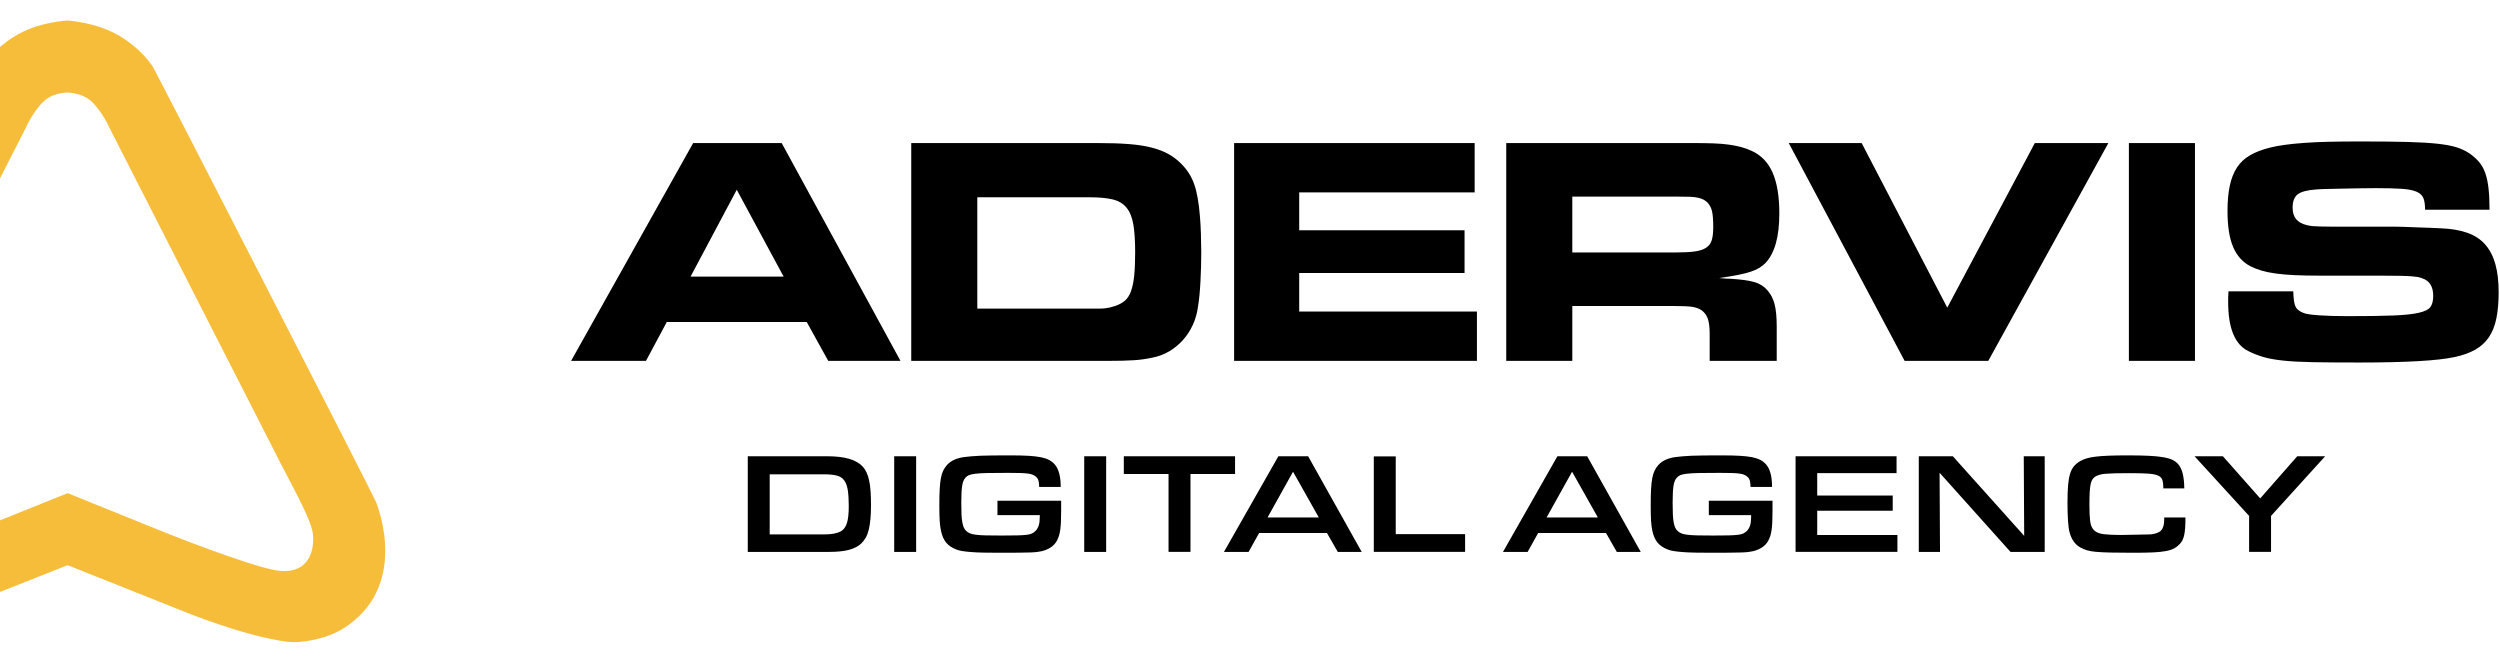
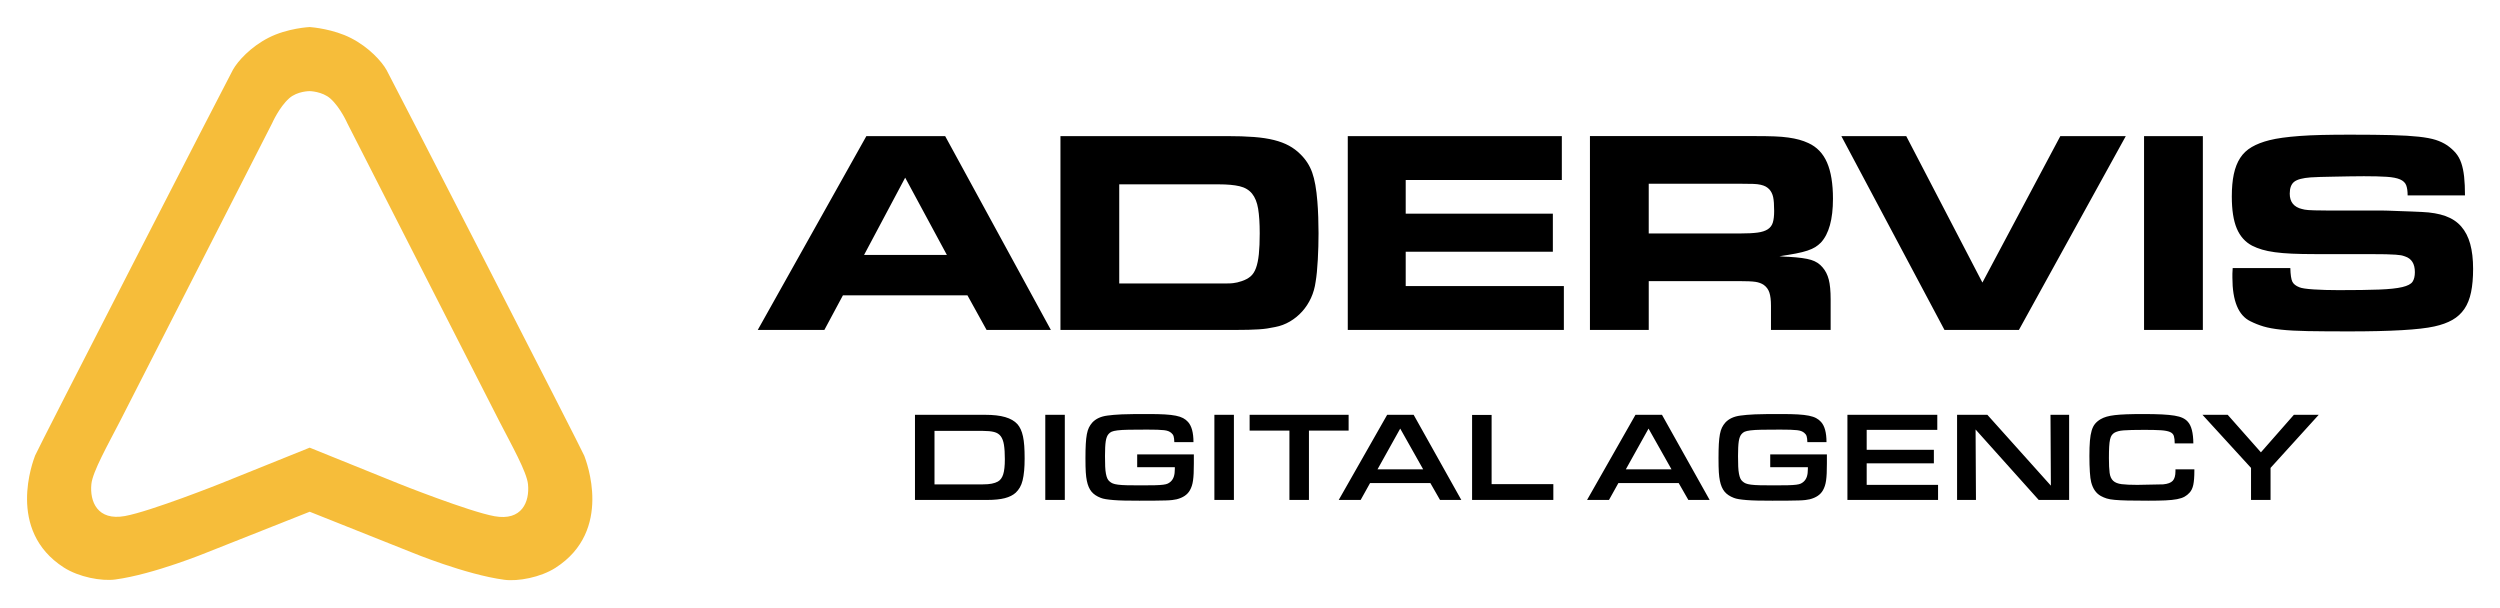
- <svg xmlns="http://www.w3.org/2000/svg" id="_Слой_1" data-name="Слой_1" version="1.1" viewBox="440 610 3290 870">
+ <svg xmlns="http://www.w3.org/2000/svg" id="_Слой_1" version="1.1" viewBox="0 0 3697 898">
  <defs>
    <style>
      .st0 {
        fill: #f6bd3a;
        fill-rule: evenodd;
      }
    </style>
  </defs>
-   <path d="M3475.5,906.14c1.14.29,2.36.58,3.64.86,1.29.29,3.07.5,5.35.64,2.28.15,5.42.29,9.42.43,4,.15,9.57.22,16.71.22h80.96c2,0,5.57.08,10.71.22,5.14.15,10.85.36,17.14.64,6.28.29,12.42.5,18.42.65,6,.15,10.85.36,14.56.65,13.71.57,25.34,2.58,34.91,6.02,9.57,3.44,17.35,8.59,23.34,15.47,6,6.88,10.42,15.47,13.28,25.78,2.85,10.31,4.28,22.63,4.28,36.96,0,13.18-1,24.64-3,34.38-2,9.74-5.29,17.98-9.85,24.71-4.57,6.74-10.49,12.18-17.78,16.33-7.28,4.15-16.21,7.38-26.77,9.67-21.99,4.88-63.97,7.3-125.93,7.3-24.85,0-45.19-.15-61.04-.43-15.85-.29-29.06-1.01-39.62-2.15-10.56-1.14-19.21-2.72-25.91-4.72-6.71-2-13.21-4.58-19.49-7.73-17.71-8.6-26.56-30.08-26.56-64.46v-5.8c0-2.43.14-5.22.43-8.38h85.24c.28,10.03,1.28,16.76,3,20.2,1.72,3.44,5.14,6.16,10.28,8.16,3.14,1.44,10.21,2.51,21.2,3.23,10.99.72,23.35,1.07,37.05,1.07,25.13,0,45.12-.28,59.97-.86,14.84-.57,26.2-1.79,34.05-3.65,7.85-1.86,12.92-4.51,15.21-7.95,2.28-3.44,3.42-8.17,3.42-14.18,0-12.31-4.86-20.05-14.56-23.21-2.29-.86-4.29-1.43-6-1.72-1.71-.28-4.28-.57-7.71-.86-3.43-.28-8.29-.5-14.56-.64-6.29-.14-14.99-.22-26.13-.22h-78.82c-13.14,0-24.49-.22-34.05-.65-9.57-.43-17.99-1.14-25.27-2.15-7.28-1-13.57-2.29-18.85-3.87-5.29-1.57-10.22-3.5-14.78-5.8-10.28-5.44-17.85-13.97-22.71-25.57-4.86-11.6-7.28-27.29-7.28-47.06,0-12.89,1-23.99,3-33.31,2-9.31,5.14-17.26,9.42-23.85,4.28-6.59,9.99-11.96,17.14-16.11,7.13-4.15,15.85-7.52,26.13-10.1,5.71-1.43,12.21-2.65,19.49-3.65,7.28-1,15.7-1.86,25.27-2.57,9.56-.71,20.41-1.22,32.55-1.5,12.14-.28,26.06-.43,41.76-.43,25.13,0,45.76.22,61.9.65,16.13.43,29.41,1.22,39.84,2.36,10.42,1.15,18.77,2.73,25.05,4.73,6.28,2.01,11.99,4.73,17.14,8.16,4.85,3.44,8.99,7.17,12.42,11.18,3.42,4.01,6.14,8.88,8.14,14.61,2,5.73,3.43,12.54,4.29,20.41.85,7.88,1.28,17.12,1.28,27.72h-84.81c0-6.3-.72-11.31-2.14-15.04-1.43-3.72-4.43-6.59-8.99-8.6-4.57-2-11.14-3.29-19.71-3.87-8.57-.57-19.85-.86-33.84-.86-6.85,0-14.21.08-22.06.22-7.86.15-15.42.29-22.7.43-7.28.15-13.92.29-19.92.43-6,.15-10.71.36-14.14.65-11.71.86-19.78,3.01-24.2,6.45-4.43,3.44-6.64,9.31-6.64,17.62,0,12.32,6.14,19.92,18.42,22.78ZM3241.62,1084.91v-286.64h86.96v286.64h-86.96ZM3056.57,1084.91h-110.08l-152.5-286.64h95.95l112.65,216.59,115.23-216.59h96.81l-158.06,286.64ZM2693.12,888.4c-1-4.55-2.92-8.4-5.76-11.53-1.71-1.71-3.5-3.06-5.34-4.06-1.86-1-4.28-1.85-7.27-2.57-3-.71-6.63-1.13-10.9-1.28-4.27-.14-9.68-.21-16.24-.21h-138.47v73.49h135.47c10.54,0,19.01-.42,25.43-1.28,6.41-.85,11.46-2.49,15.17-4.91,3.7-2.42,6.19-5.76,7.48-10.04,1.28-4.27,1.93-9.97,1.93-17.1,0-9.11-.5-15.94-1.5-20.51ZM2763.68,955.79c-2.55,2.58-5.32,4.79-8.3,6.65-2.99,1.86-6.82,3.58-11.5,5.15-4.69,1.57-10.37,3-17.04,4.29-6.68,1.29-14.84,2.65-24.5,4.07,3.14.29,6,.5,8.57.65,2.57.15,4.42.21,5.57.21,14.85.87,25.77,2.38,32.77,4.53,6.99,2.15,12.64,5.81,16.92,10.98,4.28,4.88,7.35,10.91,9.21,18.09,1.85,7.18,2.78,16.94,2.78,29.28v45.22h-88.24v-35.67c0-8.31-.78-14.83-2.35-19.56-1.57-4.73-4.34-8.52-8.34-11.39-3.42-2.29-7.55-3.79-12.39-4.51-4.85-.71-13.11-1.08-24.78-1.08h-132.9v72.2h-86.95v-286.64h246.01c10.27,0,19.25.15,26.95.43,7.7.29,14.54.86,20.53,1.72,5.99.86,11.34,1.92,16.05,3.22,4.7,1.29,9.2,2.93,13.47,4.93,12.55,5.72,21.75,15.31,27.59,28.76,5.85,13.45,8.78,31.33,8.78,53.65,0,30.33-5.97,51.93-17.9,64.81ZM2383.64,1020.02v64.89h-319.55v-286.64h316.55v64.89h-230.88v49.85h217.6v56.29h-217.6v50.71h233.88ZM1931.52,905.6c-1.58-9.43-4.57-16.85-8.99-22.28-4.43-5.42-10.57-9.07-18.42-10.92-7.86-1.85-18.06-2.79-30.63-2.79h-147.35v146.54h159.77c3.42,0,6.28-.14,8.57-.43,2.28-.28,4.35-.64,6.21-1.07,1.85-.43,4.07-1.07,6.64-1.93,5.14-1.71,9.42-3.99,12.85-6.85,3.43-2.86,6.14-7,8.14-12.43,2-5.43,3.42-12.28,4.28-20.57.86-8.29,1.28-18.57,1.28-30.85,0-14.85-.79-26.99-2.35-36.42ZM2019.76,981.13c-.71,13.32-1.78,24.14-3.2,32.45-1.15,8.59-3.43,16.62-6.85,24.06-3.42,7.45-7.78,14.11-13.05,19.98-5.28,5.88-11.34,10.82-18.18,14.83-6.84,4.01-14.12,6.73-21.82,8.16-4,.86-7.92,1.58-11.76,2.15-3.85.58-8.06,1.01-12.62,1.29-4.57.29-9.63.5-15.19.65-5.56.15-12.19.22-19.89.22h-258v-286.64h246.44c15.12,0,28.31.43,39.58,1.29,11.26.86,21.17,2.36,29.74,4.51,8.56,2.15,15.97,4.94,22.25,8.38,6.27,3.44,11.83,7.6,16.68,12.46,7.99,7.74,13.83,16.76,17.54,27.08,3.71,10.31,6.27,24.64,7.7,42.97.57,6.59,1,14.33,1.29,23.21.28,8.88.43,16.76.43,23.63,0,12.89-.36,26-1.08,39.32ZM1409.58,859.73l-60.82,114.31h122.51l-61.68-114.31ZM1529.95,1084.91l-28.27-51.14h-184.19l-27.41,51.14h-98.52l160.63-286.64h116.51l156.34,286.64h-95.09Z" />
-   <path d="M3428.69,1288.93v47.37h-28.87v-47.37l-71.8-78.51h37.31l49.11,55.49,48.74-55.49h36.74l-71.23,78.51ZM3316.03,1291.01v2.08c0,8.94-.54,15.89-1.59,20.86-1.07,4.97-2.91,8.84-5.53,11.6-2.13,2.39-4.59,4.38-7.41,5.95-2.81,1.58-6.5,2.8-11.06,3.68-4.56.88-10.28,1.48-17.15,1.79-6.88.31-15.37.47-25.5.47-12.5,0-22.65-.1-30.46-.28-7.81-.19-14.18-.5-19.12-.95-4.94-.44-8.9-1.13-11.9-2.08-3-.94-5.88-2.17-8.62-3.68-7-3.9-11.75-10.69-14.25-20.38-.88-3.27-1.53-8.33-1.97-15.19-.44-6.86-.66-14.75-.66-23.68s.25-16.23.75-22.27c.5-6.04,1.38-11.14,2.62-15.29,1.25-4.15,2.97-7.52,5.16-10.1,2.18-2.57,4.9-4.81,8.15-6.7,2.62-1.51,5.56-2.74,8.81-3.68,3.25-.94,7.25-1.7,12-2.27,4.75-.57,10.53-.97,17.34-1.23,6.81-.25,15.15-.38,25.02-.38,10.88,0,20.02.19,27.46.56,7.44.38,13.62.98,18.56,1.8,4.93.82,8.93,1.95,12,3.4,3.06,1.45,5.59,3.3,7.59,5.57,5.38,5.79,8.12,16.48,8.25,32.08h-27.56c0-4.53-.41-8.15-1.22-10.85-.81-2.7-2.75-4.72-5.81-6.04-3.07-1.32-7.57-2.17-13.5-2.55-5.94-.38-14.03-.57-24.28-.57-7.38,0-13.53.07-18.46.19-4.94.12-9.03.31-12.28.57-3.25.25-5.88.66-7.88,1.23-2,.57-3.75,1.23-5.25,1.98-1.75,1.01-3.19,2.27-4.31,3.77-1.12,1.51-2,3.65-2.62,6.42-.63,2.77-1.06,6.38-1.31,10.85-.25,4.47-.37,10.1-.37,16.89,0,9.19.34,16.39,1.03,21.61.69,5.22,2.43,9.15,5.25,11.8,2.81,2.64,7.03,4.31,12.65,5,5.62.69,13.31,1.04,23.06,1.04l38.24-.76c6.75-.63,11.46-2.38,14.15-5.28,2.69-2.89,4.03-7.61,4.03-14.15v-2.83h27.93ZM3085.84,1336.31l-93.35-104.18.56,104.18h-27.93v-125.89h44.8l93.91,104.75-.56-104.75h27.56v125.89h-44.99ZM2937,1314.03v22.27h-134.03v-125.89h132.9v22.27h-104.41v29.44h99.35v20.01h-99.35v31.89h105.54ZM2688.81,1287.99v-19.06h83.8v13.4c0,5.79-.1,10.7-.28,14.72-.19,4.03-.5,7.55-.94,10.57-.44,3.02-1.03,5.66-1.78,7.92-.75,2.27-1.69,4.41-2.81,6.42-3.62,6.54-10.18,11.01-19.68,13.4-1.75.38-3.81.73-6.19,1.04-2.38.31-5.62.54-9.75.66-4.12.12-9.34.22-15.65.28-6.31.06-14.15.1-23.52.1-8.25,0-15.5-.07-21.75-.19-6.25-.13-11.69-.38-16.31-.76-4.63-.38-8.47-.81-11.52-1.32-3.06-.5-5.51-1.13-7.37-1.89-5.96-2.27-10.56-5.34-13.79-9.25-3.23-3.9-5.53-9.25-6.89-16.04-.74-3.52-1.27-7.74-1.58-12.64-.31-4.91-.46-11.83-.46-20.76,0-8.3.15-15.29.46-20.95.31-5.66.84-10.47,1.58-14.44.75-3.96,1.77-7.26,3.07-9.91,1.3-2.64,2.95-5.09,4.94-7.36,5.21-5.66,12.67-9.12,22.37-10.38,2.87-.38,5.99-.72,9.37-1.04,3.38-.31,7.41-.57,12.09-.76,4.69-.19,10.25-.31,16.68-.38,6.43-.06,14.27-.09,23.52-.09s16.9.19,23.34.56c6.44.38,11.84,1.01,16.21,1.89,4.37.88,7.97,2.08,10.78,3.59,2.81,1.51,5.22,3.39,7.22,5.66,5.37,5.92,8.06,15.86,8.06,29.82h-28.3c-.13-4.02-.5-6.98-1.13-8.87-.62-1.88-1.81-3.52-3.56-4.91-1.25-1-2.65-1.82-4.22-2.45-1.56-.63-3.65-1.1-6.28-1.42-2.62-.31-5.94-.54-9.94-.66-4-.12-9.06-.19-15.18-.19-11.25,0-20.34.07-27.28.19-6.93.12-12.4.44-16.4.94-4,.5-6.91,1.16-8.72,1.98-1.81.82-3.34,1.98-4.59,3.49-2,2.27-3.38,5.79-4.12,10.57-.75,4.78-1.12,12.08-1.12,21.89,0,6.17.09,11.36.28,15.57.19,4.22.56,7.77,1.12,10.66.56,2.89,1.25,5.22,2.06,6.98.81,1.77,1.91,3.21,3.28,4.34,1.37,1.26,2.96,2.27,4.78,3.02,1.81.75,4.41,1.35,7.78,1.79,3.37.44,7.75.73,13.12.85,5.38.13,12.31.19,20.81.19s15.31-.06,20.44-.19c5.12-.12,9.21-.38,12.28-.76,3.06-.38,5.37-.94,6.94-1.7,1.56-.75,3.03-1.76,4.4-3.02,2.12-2.01,3.65-4.5,4.59-7.46.94-2.96,1.41-6.7,1.41-11.23v-2.46h-55.67ZM2508.86,1230.8l-33.56,60.21h67.49l-33.93-60.21ZM2567.72,1336.31l-14.25-24.91h-89.23l-13.87,24.91h-32.43l71.61-125.89h39.18l70.48,125.89h-31.49ZM2247.92,1336.31v-125.7h28.87v102.29h91.29v23.4h-120.16ZM2141.64,1230.8l-33.55,60.21h67.48l-33.93-60.21ZM2200.5,1336.31l-14.25-24.91h-89.23l-13.87,24.91h-32.43l71.61-125.89h39.18l70.48,125.89h-31.49ZM2006.67,1233.82v102.48h-28.87v-102.48h-58.86v-23.4h146.4v23.4h-58.67ZM1866.83,1336.31v-125.89h28.87v125.89h-28.87ZM1752.67,1287.99v-19.06h83.79v13.4c0,5.79-.09,10.7-.28,14.72-.19,4.03-.5,7.55-.94,10.57-.44,3.02-1.03,5.66-1.78,7.92-.75,2.27-1.69,4.41-2.81,6.42-3.63,6.54-10.19,11.01-19.68,13.4-1.75.38-3.81.73-6.19,1.04-2.38.31-5.62.54-9.75.66-4.13.12-9.34.22-15.65.28-6.31.06-14.15.1-23.53.1-8.25,0-15.49-.07-21.75-.19-6.25-.13-11.68-.38-16.31-.76-4.62-.38-8.46-.81-11.52-1.32-3.06-.5-5.51-1.13-7.38-1.89-5.96-2.27-10.56-5.34-13.78-9.25-3.23-3.9-5.53-9.25-6.89-16.04-.74-3.52-1.27-7.74-1.58-12.64-.31-4.91-.47-11.83-.47-20.76,0-8.3.15-15.29.47-20.95.31-5.66.84-10.47,1.58-14.44.74-3.96,1.77-7.26,3.07-9.91,1.31-2.64,2.95-5.09,4.94-7.36,5.21-5.66,12.67-9.12,22.37-10.38,2.88-.38,6-.72,9.38-1.04,3.37-.31,7.4-.57,12.09-.76,4.69-.19,10.24-.31,16.68-.38,6.44-.06,14.28-.09,23.53-.09s16.9.19,23.34.56c6.43.38,11.84,1.01,16.22,1.89,4.37.88,7.96,2.08,10.78,3.59,2.81,1.51,5.22,3.39,7.22,5.66,5.37,5.92,8.06,15.86,8.06,29.82h-28.31c-.12-4.02-.5-6.98-1.12-8.87-.63-1.88-1.81-3.52-3.56-4.91-1.25-1-2.65-1.82-4.22-2.45-1.57-.63-3.65-1.1-6.28-1.42-2.62-.31-5.94-.54-9.93-.66-4-.12-9.07-.19-15.18-.19-11.25,0-20.34.07-27.28.19-6.94.12-12.41.44-16.4.94-4,.5-6.91,1.16-8.72,1.98-1.81.82-3.34,1.98-4.59,3.49-2,2.27-3.38,5.79-4.13,10.57-.75,4.78-1.12,12.08-1.12,21.89,0,6.17.09,11.36.28,15.57.19,4.22.56,7.77,1.12,10.66.56,2.89,1.25,5.22,2.06,6.98.81,1.77,1.9,3.21,3.28,4.34,1.37,1.26,2.96,2.27,4.78,3.02,1.81.75,4.41,1.35,7.78,1.79,3.38.44,7.75.73,13.12.85,5.37.13,12.31.19,20.81.19s15.31-.06,20.43-.19c5.12-.12,9.22-.38,12.28-.76,3.06-.38,5.37-.94,6.93-1.7,1.56-.75,3.03-1.76,4.41-3.02,2.12-2.01,3.65-4.5,4.59-7.46.94-2.96,1.41-6.7,1.41-11.23v-2.46h-55.67ZM1616.77,1336.31v-125.89h28.87v125.89h-28.87ZM1555.66,1254.87c-.88-5.48-2.47-9.75-4.78-12.83s-5.59-5.16-9.84-6.23c-4.25-1.07-9.75-1.61-16.5-1.61h-71.61v79.08h71.61c5.12,0,9.47-.34,13.03-1.04,3.56-.69,6.59-1.73,9.09-3.11,3.62-2.01,6.25-5.57,7.87-10.66,1.62-5.1,2.44-12.55,2.44-22.36,0-8.68-.44-15.76-1.31-21.23ZM1585.46,1293.37c-.5,5.35-1.25,10.03-2.25,14.06-1,4.03-2.34,7.49-4.03,10.38-1.69,2.9-3.72,5.47-6.09,7.74-4,3.65-9.37,6.36-16.12,8.12-6.75,1.76-15.44,2.64-26.05,2.64h-106.85v-125.89h103.85c12,0,21.87,1.13,29.62,3.4,7.75,2.27,13.75,5.73,18,10.38,1.88,2.14,3.5,4.69,4.87,7.64,1.38,2.96,2.5,6.45,3.38,10.48.87,4.03,1.5,8.71,1.88,14.06.38,5.35.56,11.48.56,18.4s-.25,13.24-.75,18.59Z" />
-   <path class="st0" d="M851.82,1313.11c-1.84-18.29-24.26-57.91-42.29-92.92l-224.72-440.55s-10.36-23.68-25.24-36.89c-11.98-10.62-30.58-11-30.58-11,0,0-18.27-.1-30.27,10.53-14.91,13.22-25.27,36.9-25.27,36.9l-224.98,440.69c-18.04,35.02-40.49,74.66-42.34,92.95-2.61,25.99,9.02,54.64,49.57,47.31,37.66-6.81,142.04-48.22,141.92-48.26l131.36-52.88,131.55,53.16c-.12.03,104.14,41.43,141.76,48.24,40.51,7.33,52.13-21.32,49.52-47.3ZM892.57,1436.62c-22.18,14.24-55.61,20.45-75.88,17.74-57.35-7.68-136.59-40.4-136.59-40.4l-151.11-60.21-150.97,59.82s-79.29,32.73-136.67,40.4c-20.28,2.71-53.72-3.5-75.92-17.74-85.66-54.94-45.31-157.85-42.52-165.55,2.91-8.02,285.35-557.64,292.57-570.55,7.21-12.91,26.24-33.79,52.64-47.3,27.97-14.31,60.88-15.84,60.88-15.84,4.2.31,35.11,3.05,61.07,16.34,26.39,13.51,45.4,34.38,52.61,47.29,7.21,12.91,289.48,562.44,292.39,570.46,2.79,7.7,43.12,110.59-42.49,165.52Z" />
+   <path d="M3404.5,309.14c1.14.29,2.36.58,3.64.86,1.29.29,3.07.5,5.35.64,2.28.15,5.42.29,9.42.43,4,.15,9.57.22,16.71.22h80.96c2,0,5.57.08,10.71.22,5.14.15,10.85.36,17.14.64,6.28.29,12.42.5,18.42.65s10.85.36,14.56.65c13.71.57,25.34,2.58,34.91,6.02,9.57,3.44,17.35,8.59,23.34,15.47,6,6.88,10.42,15.47,13.28,25.78,2.85,10.31,4.28,22.63,4.28,36.96,0,13.18-1,24.64-3,34.38s-5.29,17.98-9.85,24.71c-4.57,6.74-10.49,12.18-17.78,16.33-7.28,4.15-16.21,7.38-26.77,9.67-21.99,4.88-63.97,7.3-125.93,7.3-24.85,0-45.19-.15-61.04-.43-15.85-.29-29.06-1.01-39.62-2.15s-19.21-2.72-25.91-4.72c-6.71-2-13.21-4.58-19.49-7.73-17.71-8.6-26.56-30.08-26.56-64.46v-5.8c0-2.43.14-5.22.43-8.38h85.24c.28,10.03,1.28,16.76,3,20.2s5.14,6.16,10.28,8.16c3.14,1.44,10.21,2.51,21.2,3.23s23.35,1.07,37.05,1.07c25.13,0,45.12-.28,59.97-.86,14.84-.57,26.2-1.79,34.05-3.65,7.85-1.86,12.92-4.51,15.21-7.95,2.28-3.44,3.42-8.17,3.42-14.18,0-12.31-4.86-20.05-14.56-23.21-2.29-.86-4.29-1.43-6-1.72-1.71-.28-4.28-.57-7.71-.86-3.43-.28-8.29-.5-14.56-.64-6.29-.14-14.99-.22-26.13-.22h-78.82c-13.14,0-24.49-.22-34.05-.65-9.57-.43-17.99-1.14-25.27-2.15-7.28-1-13.57-2.29-18.85-3.87-5.29-1.57-10.22-3.5-14.78-5.8-10.28-5.44-17.85-13.97-22.71-25.57-4.86-11.6-7.28-27.29-7.28-47.06,0-12.89,1-23.99,3-33.31,2-9.31,5.14-17.26,9.42-23.85,4.28-6.59,9.99-11.96,17.14-16.11,7.13-4.15,15.85-7.52,26.13-10.1,5.71-1.43,12.21-2.65,19.49-3.65s15.7-1.86,25.27-2.57c9.56-.71,20.41-1.22,32.55-1.5,12.14-.28,26.06-.43,41.76-.43,25.13,0,45.76.22,61.9.65,16.13.43,29.41,1.22,39.84,2.36,10.42,1.15,18.77,2.73,25.05,4.73,6.28,2.01,11.99,4.73,17.14,8.16,4.85,3.44,8.99,7.17,12.42,11.18,3.42,4.01,6.14,8.88,8.14,14.61s3.43,12.54,4.29,20.41c.85,7.88,1.28,17.12,1.28,27.72h-84.81c0-6.3-.72-11.31-2.14-15.04-1.43-3.72-4.43-6.59-8.99-8.6-4.57-2-11.14-3.29-19.71-3.87-8.57-.57-19.85-.86-33.84-.86-6.85,0-14.21.08-22.06.22-7.86.15-15.42.29-22.7.43-7.28.15-13.92.29-19.92.43-6,.15-10.71.36-14.14.65-11.71.86-19.78,3.01-24.2,6.45-4.43,3.44-6.64,9.31-6.64,17.62,0,12.32,6.14,19.92,18.42,22.78v-.04h.01ZM3170.62,487.91V201.27h86.96v286.64h-86.96ZM2985.57,487.91h-110.08l-152.5-286.64h95.95l112.65,216.59,115.23-216.59h96.81l-158.06,286.64h0ZM2622.12,291.4c-1-4.55-2.92-8.4-5.76-11.53-1.71-1.71-3.5-3.06-5.34-4.06-1.86-1-4.28-1.85-7.27-2.57-3-.71-6.63-1.13-10.9-1.28-4.27-.14-9.68-.21-16.24-.21h-138.47v73.49h135.47c10.54,0,19.01-.42,25.43-1.28,6.41-.85,11.46-2.49,15.17-4.91,3.7-2.42,6.19-5.76,7.48-10.04,1.28-4.27,1.93-9.97,1.93-17.1,0-9.11-.5-15.94-1.5-20.51h0ZM2692.68,358.79c-2.55,2.58-5.32,4.79-8.3,6.65-2.99,1.86-6.82,3.58-11.5,5.15-4.69,1.57-10.37,3-17.04,4.29-6.68,1.29-14.84,2.65-24.5,4.07,3.14.29,6,.5,8.57.65s4.42.21,5.57.21c14.85.87,25.77,2.38,32.77,4.53,6.99,2.15,12.64,5.81,16.92,10.98,4.28,4.88,7.35,10.91,9.21,18.09,1.85,7.18,2.78,16.94,2.78,29.28v45.22h-88.24v-35.67c0-8.31-.78-14.83-2.35-19.56-1.57-4.73-4.34-8.52-8.34-11.39-3.42-2.29-7.55-3.79-12.39-4.51-4.85-.71-13.11-1.08-24.78-1.08h-132.9v72.2h-86.95V201.26h246.01c10.27,0,19.25.15,26.95.43,7.7.29,14.54.86,20.53,1.72s11.34,1.92,16.05,3.22c4.7,1.29,9.2,2.93,13.47,4.93,12.55,5.72,21.75,15.31,27.59,28.76,5.85,13.45,8.78,31.33,8.78,53.65,0,30.33-5.97,51.93-17.9,64.81h-.01ZM2312.64,423.02v64.89h-319.55V201.27h316.55v64.89h-230.88v49.85h217.6v56.29h-217.6v50.71h233.88ZM1860.52,308.6c-1.58-9.43-4.57-16.85-8.99-22.28-4.43-5.42-10.57-9.07-18.42-10.92-7.86-1.85-18.06-2.79-30.63-2.79h-147.35v146.54h159.77c3.42,0,6.28-.14,8.57-.43,2.28-.28,4.35-.64,6.21-1.07,1.85-.43,4.07-1.07,6.64-1.93,5.14-1.71,9.42-3.99,12.85-6.85,3.43-2.86,6.14-7,8.14-12.43s3.42-12.28,4.28-20.57,1.28-18.57,1.28-30.85c0-14.85-.79-26.99-2.35-36.42h0ZM1948.76,384.13c-.71,13.32-1.78,24.14-3.2,32.45-1.15,8.59-3.43,16.62-6.85,24.06-3.42,7.45-7.78,14.11-13.05,19.98-5.28,5.88-11.34,10.82-18.18,14.83-6.84,4.01-14.12,6.73-21.82,8.16-4,.86-7.92,1.58-11.76,2.15-3.85.58-8.06,1.01-12.62,1.29-4.57.29-9.63.5-15.19.65-5.56.15-12.19.22-19.89.22h-258V201.28h246.44c15.12,0,28.31.43,39.58,1.29,11.26.86,21.17,2.36,29.74,4.51,8.56,2.15,15.97,4.94,22.25,8.38,6.27,3.44,11.83,7.6,16.68,12.46,7.99,7.74,13.83,16.76,17.54,27.08,3.71,10.31,6.27,24.64,7.7,42.97.57,6.59,1,14.33,1.29,23.21.28,8.88.43,16.76.43,23.63,0,12.89-.36,26-1.08,39.32h-.01ZM1338.58,262.73l-60.82,114.31h122.51l-61.68-114.31h-.01ZM1458.95,487.91l-28.27-51.14h-184.19l-27.41,51.14h-98.52l160.63-286.64h116.51l156.34,286.64h-95.09Z" />
+   <path d="M3357.69,691.93v47.37h-28.87v-47.37l-71.8-78.51h37.31l49.11,55.49,48.74-55.49h36.74l-71.23,78.51ZM3245.03,694.01v2.08c0,8.94-.54,15.89-1.59,20.86-1.07,4.97-2.91,8.84-5.53,11.6-2.13,2.39-4.59,4.38-7.41,5.95-2.81,1.58-6.5,2.8-11.06,3.68s-10.28,1.48-17.15,1.79c-6.88.31-15.37.47-25.5.47-12.5,0-22.65-.1-30.46-.28-7.81-.19-14.18-.5-19.12-.95-4.94-.44-8.9-1.13-11.9-2.08-3-.94-5.88-2.17-8.62-3.68-7-3.9-11.75-10.69-14.25-20.38-.88-3.27-1.53-8.33-1.97-15.19s-.66-14.75-.66-23.68.25-16.23.75-22.27,1.38-11.14,2.62-15.29c1.25-4.15,2.97-7.52,5.16-10.1,2.18-2.57,4.9-4.81,8.15-6.7,2.62-1.51,5.56-2.74,8.81-3.68,3.25-.94,7.25-1.7,12-2.27,4.75-.57,10.53-.97,17.34-1.23,6.81-.25,15.15-.38,25.02-.38,10.88,0,20.02.19,27.46.56,7.44.38,13.62.98,18.56,1.8,4.93.82,8.93,1.95,12,3.4,3.06,1.45,5.59,3.3,7.59,5.57,5.38,5.79,8.12,16.48,8.25,32.08h-27.56c0-4.53-.41-8.15-1.22-10.85s-2.75-4.72-5.81-6.04c-3.07-1.32-7.57-2.17-13.5-2.55-5.94-.38-14.03-.57-24.28-.57-7.38,0-13.53.07-18.46.19-4.94.12-9.03.31-12.28.57-3.25.25-5.88.66-7.88,1.23s-3.75,1.23-5.25,1.98c-1.75,1.01-3.19,2.27-4.31,3.77-1.12,1.51-2,3.65-2.62,6.42-.63,2.77-1.06,6.38-1.31,10.85s-.37,10.1-.37,16.89c0,9.19.34,16.39,1.03,21.61s2.43,9.15,5.25,11.8c2.81,2.64,7.03,4.31,12.65,5,5.62.69,13.31,1.04,23.06,1.04l38.24-.76c6.75-.63,11.46-2.38,14.15-5.28,2.69-2.89,4.03-7.61,4.03-14.15v-2.83h27.95ZM3014.84,739.31l-93.35-104.18.56,104.18h-27.93v-125.89h44.8l93.91,104.75-.56-104.75h27.56v125.89h-44.99ZM2866,717.03v22.27h-134.03v-125.89h132.9v22.27h-104.41v29.44h99.35v20.01h-99.35v31.89h105.54ZM2617.81,690.99v-19.06h83.8v13.4c0,5.79-.1,10.7-.28,14.72-.19,4.03-.5,7.55-.94,10.57-.44,3.02-1.03,5.66-1.78,7.92-.75,2.27-1.69,4.41-2.81,6.42-3.62,6.54-10.18,11.01-19.68,13.4-1.75.38-3.81.73-6.19,1.04s-5.62.54-9.75.66c-4.12.12-9.34.22-15.65.28-6.31.06-14.15.1-23.52.1-8.25,0-15.5-.07-21.75-.19-6.25-.13-11.69-.38-16.31-.76-4.63-.38-8.47-.81-11.52-1.32-3.06-.5-5.51-1.13-7.37-1.89-5.96-2.27-10.56-5.34-13.79-9.25-3.23-3.9-5.53-9.25-6.89-16.04-.74-3.52-1.27-7.74-1.58-12.64-.31-4.91-.46-11.83-.46-20.76,0-8.3.15-15.29.46-20.95.31-5.66.84-10.47,1.58-14.44.75-3.96,1.77-7.26,3.07-9.91,1.3-2.64,2.95-5.09,4.94-7.36,5.21-5.66,12.67-9.12,22.37-10.38,2.87-.38,5.99-.72,9.37-1.04,3.38-.31,7.41-.57,12.09-.76,4.69-.19,10.25-.31,16.68-.38,6.43-.06,14.27-.09,23.52-.09s16.9.19,23.34.56c6.44.38,11.84,1.01,16.21,1.89,4.37.88,7.97,2.08,10.78,3.59s5.22,3.39,7.22,5.66c5.37,5.92,8.06,15.86,8.06,29.82h-28.3c-.13-4.02-.5-6.98-1.13-8.87-.62-1.88-1.81-3.52-3.56-4.91-1.25-1-2.65-1.82-4.22-2.45-1.56-.63-3.65-1.1-6.28-1.42-2.62-.31-5.94-.54-9.94-.66s-9.06-.19-15.18-.19c-11.25,0-20.34.07-27.28.19-6.93.12-12.4.44-16.4.94s-6.91,1.16-8.72,1.98-3.34,1.98-4.59,3.49c-2,2.27-3.38,5.79-4.12,10.57-.75,4.78-1.12,12.08-1.12,21.89,0,6.17.09,11.36.28,15.57.19,4.22.56,7.77,1.12,10.66s1.25,5.22,2.06,6.98c.81,1.77,1.91,3.21,3.28,4.34,1.37,1.26,2.96,2.27,4.78,3.02,1.81.75,4.41,1.35,7.78,1.79,3.37.44,7.75.73,13.12.85,5.38.13,12.31.19,20.81.19s15.31-.06,20.44-.19c5.12-.12,9.21-.38,12.28-.76,3.06-.38,5.37-.94,6.94-1.7,1.56-.75,3.03-1.76,4.4-3.02,2.12-2.01,3.65-4.5,4.59-7.46.94-2.96,1.41-6.7,1.41-11.23v-2.46h-55.67v.05h0ZM2437.86,633.8l-33.56,60.21h67.49l-33.93-60.21ZM2496.72,739.31l-14.25-24.91h-89.23l-13.87,24.91h-32.43l71.61-125.89h39.18l70.48,125.89h-31.49ZM2176.92,739.31v-125.7h28.87v102.29h91.29v23.4h-120.16ZM2070.64,633.8l-33.55,60.21h67.48l-33.93-60.21ZM2129.5,739.31l-14.25-24.91h-89.23l-13.87,24.91h-32.43l71.61-125.89h39.18l70.48,125.89h-31.49ZM1935.67,636.82v102.48h-28.87v-102.48h-58.86v-23.4h146.4v23.4h-58.67ZM1795.83,739.31v-125.89h28.87v125.89h-28.87ZM1681.67,690.99v-19.06h83.79v13.4c0,5.79-.09,10.7-.28,14.72-.19,4.03-.5,7.55-.94,10.57-.44,3.02-1.03,5.66-1.78,7.92-.75,2.27-1.69,4.41-2.81,6.42-3.63,6.54-10.19,11.01-19.68,13.4-1.75.38-3.81.73-6.19,1.04-2.38.31-5.62.54-9.75.66s-9.34.22-15.65.28-14.15.1-23.53.1c-8.25,0-15.49-.07-21.75-.19-6.25-.13-11.68-.38-16.31-.76-4.62-.38-8.46-.81-11.52-1.32-3.06-.5-5.51-1.13-7.38-1.89-5.96-2.27-10.56-5.34-13.78-9.25-3.23-3.9-5.53-9.25-6.89-16.04-.74-3.52-1.27-7.74-1.58-12.64-.31-4.91-.47-11.83-.47-20.76,0-8.3.15-15.29.47-20.95.31-5.66.84-10.47,1.58-14.44.74-3.96,1.77-7.26,3.07-9.91,1.31-2.64,2.95-5.09,4.94-7.36,5.21-5.66,12.67-9.12,22.37-10.38,2.88-.38,6-.72,9.38-1.04,3.37-.31,7.4-.57,12.09-.76,4.69-.19,10.24-.31,16.68-.38,6.44-.06,14.28-.09,23.53-.09s16.9.19,23.34.56c6.43.38,11.84,1.01,16.22,1.89,4.37.88,7.96,2.08,10.78,3.59,2.81,1.51,5.22,3.39,7.22,5.66,5.37,5.92,8.06,15.86,8.06,29.82h-28.31c-.12-4.02-.5-6.98-1.12-8.87-.63-1.88-1.81-3.52-3.56-4.91-1.25-1-2.65-1.82-4.22-2.45s-3.65-1.1-6.28-1.42c-2.62-.31-5.94-.54-9.93-.66-4-.12-9.07-.19-15.18-.19-11.25,0-20.34.07-27.28.19-6.94.12-12.41.44-16.4.94-4,.5-6.91,1.16-8.72,1.98-1.81.82-3.34,1.98-4.59,3.49-2,2.27-3.38,5.79-4.13,10.57-.75,4.78-1.12,12.08-1.12,21.89,0,6.17.09,11.36.28,15.57.19,4.22.56,7.77,1.12,10.66.56,2.89,1.25,5.22,2.06,6.98.81,1.77,1.9,3.21,3.28,4.34,1.37,1.26,2.96,2.27,4.78,3.02,1.81.75,4.41,1.35,7.78,1.79,3.38.44,7.75.73,13.12.85,5.37.13,12.31.19,20.81.19s15.31-.06,20.43-.19c5.12-.12,9.22-.38,12.28-.76s5.37-.94,6.93-1.7c1.56-.75,3.03-1.76,4.41-3.02,2.12-2.01,3.65-4.5,4.59-7.46s1.41-6.7,1.41-11.23v-2.46h-55.67v.05h0ZM1545.77,739.31v-125.89h28.87v125.89h-28.87ZM1484.66,657.87c-.88-5.48-2.47-9.75-4.78-12.83s-5.59-5.16-9.84-6.23-9.75-1.61-16.5-1.61h-71.61v79.08h71.61c5.12,0,9.47-.34,13.03-1.04,3.56-.69,6.59-1.73,9.09-3.11,3.62-2.01,6.25-5.57,7.87-10.66,1.62-5.1,2.44-12.55,2.44-22.36,0-8.68-.44-15.76-1.31-21.23h0ZM1514.46,696.37c-.5,5.35-1.25,10.03-2.25,14.06s-2.34,7.49-4.03,10.38c-1.69,2.9-3.72,5.47-6.09,7.74-4,3.65-9.37,6.36-16.12,8.12s-15.44,2.64-26.05,2.64h-106.85v-125.89h103.85c12,0,21.87,1.13,29.62,3.4s13.75,5.73,18,10.38c1.88,2.14,3.5,4.69,4.87,7.64,1.38,2.96,2.5,6.45,3.38,10.48.87,4.03,1.5,8.71,1.88,14.06.38,5.35.56,11.48.56,18.4s-.25,13.24-.75,18.59h-.02Z" />
+   <path class="st0" d="M780.82,716.11c-1.84-18.29-24.26-57.91-42.29-92.92l-224.72-440.55s-10.36-23.68-25.24-36.89c-11.98-10.62-30.58-11-30.58-11,0,0-18.27-.1-30.27,10.53-14.91,13.22-25.27,36.9-25.27,36.9l-224.98,440.69c-18.04,35.02-40.49,74.66-42.34,92.95-2.61,25.99,9.02,54.64,49.57,47.31,37.66-6.81,142.04-48.22,141.92-48.26l131.36-52.88,131.55,53.16c-.12.03,104.14,41.43,141.76,48.24,40.51,7.33,52.13-21.32,49.52-47.3v.02h0ZM821.57,839.62c-22.18,14.24-55.61,20.45-75.88,17.74-57.35-7.68-136.59-40.4-136.59-40.4l-151.11-60.21-150.97,59.82s-79.29,32.73-136.67,40.4c-20.28,2.71-53.72-3.5-75.92-17.74-85.66-54.94-45.31-157.85-42.52-165.55,2.91-8.02,285.35-557.64,292.57-570.55,7.21-12.91,26.24-33.79,52.64-47.3,27.97-14.31,60.88-15.84,60.88-15.84,4.2.31,35.11,3.05,61.07,16.34,26.39,13.51,45.4,34.38,52.61,47.29,7.21,12.91,289.48,562.44,292.39,570.46,2.79,7.7,43.12,110.59-42.49,165.52v.02h-.01Z" />
</svg>
